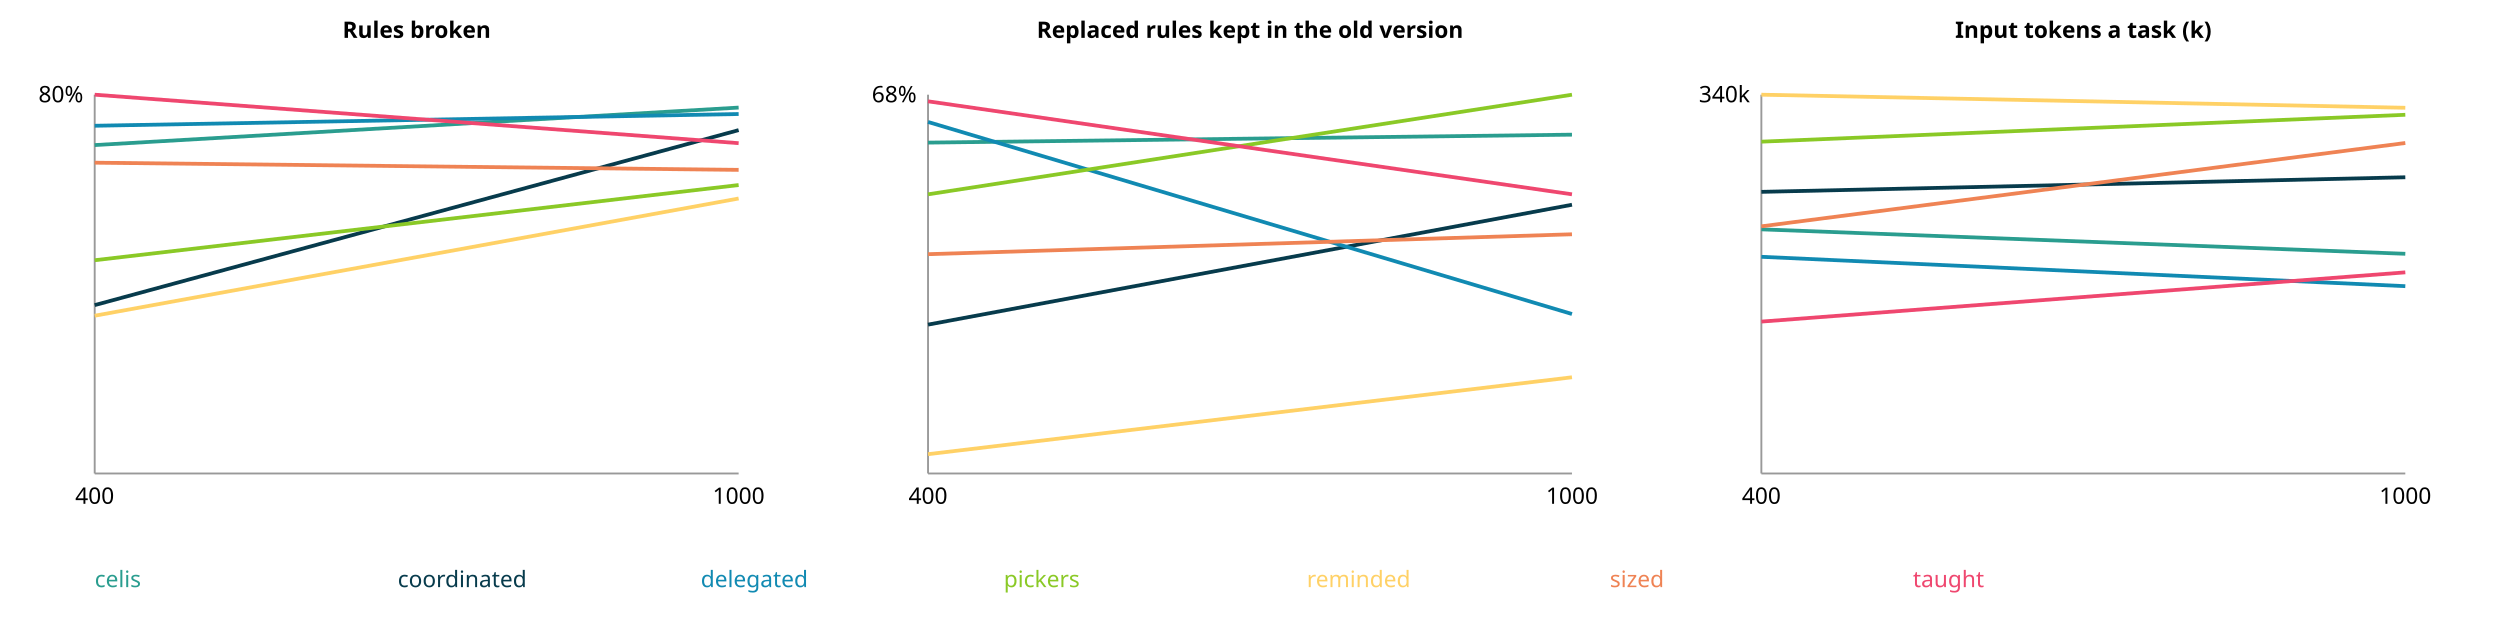
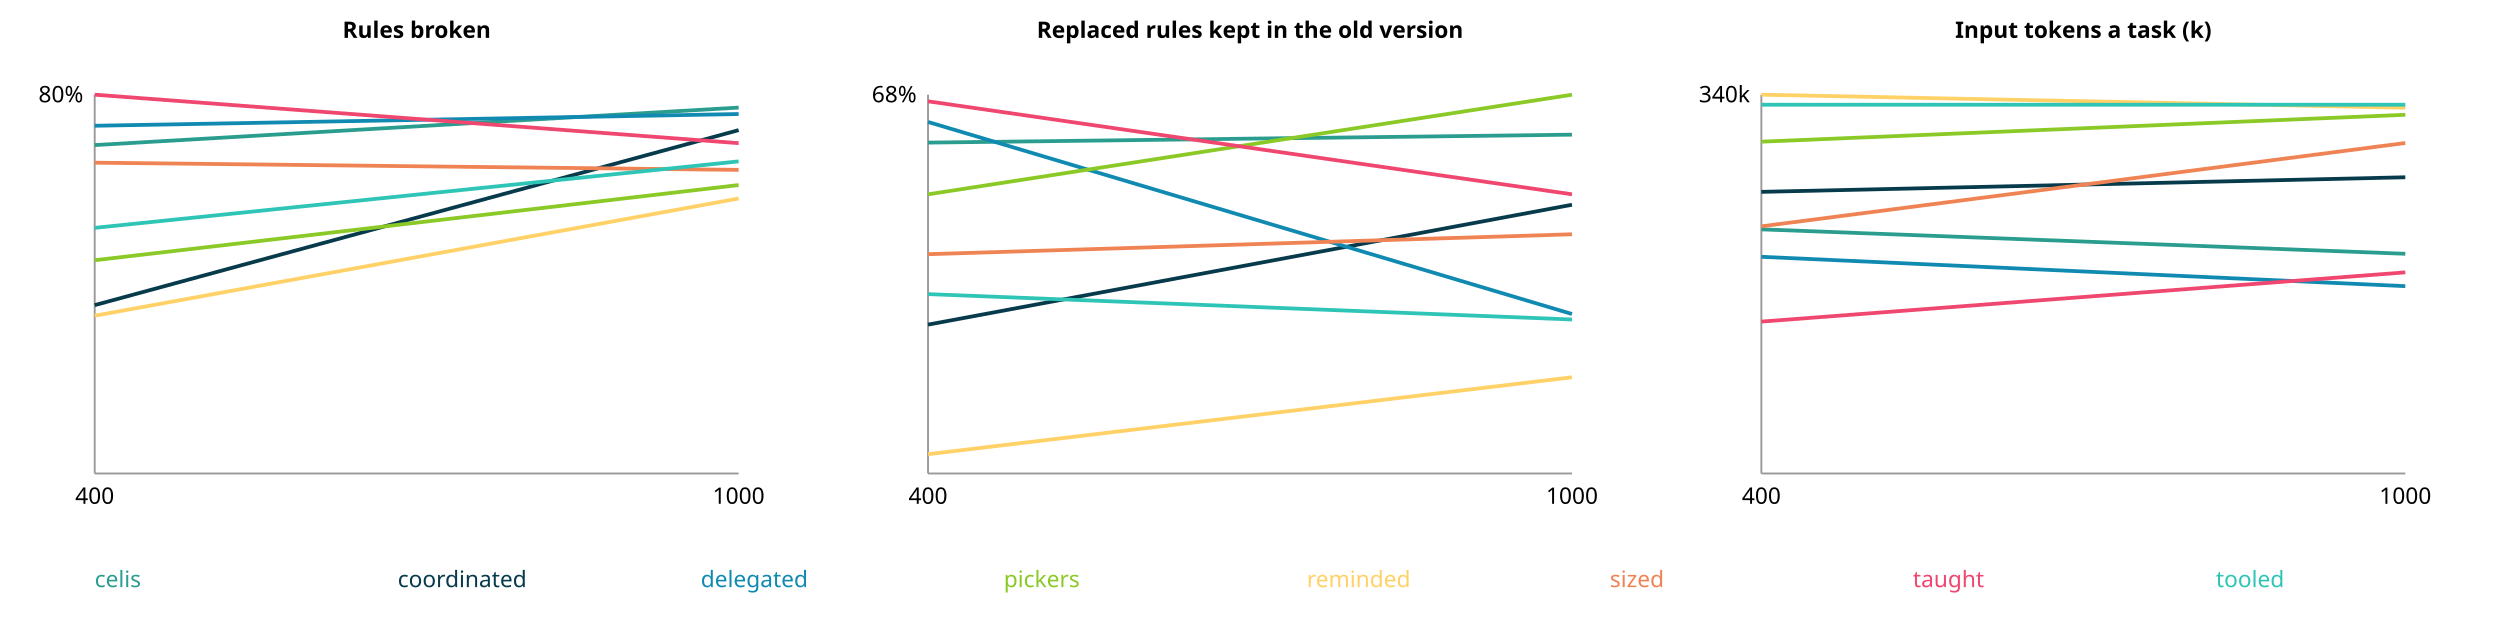
<svg xmlns="http://www.w3.org/2000/svg" width="1320" height="330" font-family="sans-serif" font-size="12">
  <rect width="100%" height="100%" fill="white" />
  <text x="220.0" y="20" text-anchor="middle" font-weight="bold">Rules broken</text>
  <line x1="50" y1="250" x2="390" y2="250" stroke="#999" />
  <line x1="50" y1="50" x2="50" y2="250" stroke="#999" />
  <text x="44" y="54" text-anchor="end">80%</text>
  <text x="50.0" y="266" text-anchor="middle">400</text>
  <text x="390.0" y="266" text-anchor="middle">1000</text>
  <polyline points="50.0,76.6 390.0,56.8" fill="none" stroke="#2a9d8f" stroke-width="2" />
  <polyline points="50.0,161.1 390.0,68.7" fill="none" stroke="#073b4c" stroke-width="2" />
  <polyline points="50.0,66.4 390.0,60.2" fill="none" stroke="#118ab2" stroke-width="2" />
  <polyline points="50.0,137.4 390.0,97.7" fill="none" stroke="#8ac926" stroke-width="2" />
  <polyline points="50.0,166.7 390.0,104.8" fill="none" stroke="#ffd166" stroke-width="2" />
  <polyline points="50.0,85.9 390.0,89.7" fill="none" stroke="#ef8354" stroke-width="2" />
  <polyline points="50.0,50.0 390.0,75.6" fill="none" stroke="#ef476f" stroke-width="2" />
+   <polyline points="50.0,120.3 390.0,85.2" fill="none" stroke="#2ec4b6" stroke-width="2" />
  <text x="660.0" y="20" text-anchor="middle" font-weight="bold">Replaced rules kept in the old version</text>
  <line x1="490" y1="250" x2="830" y2="250" stroke="#999" />
  <line x1="490" y1="50" x2="490" y2="250" stroke="#999" />
  <text x="484" y="54" text-anchor="end">68%</text>
  <text x="490.0" y="266" text-anchor="middle">400</text>
  <text x="830.0" y="266" text-anchor="middle">1000</text>
  <polyline points="490.0,75.3 830.0,71.1" fill="none" stroke="#2a9d8f" stroke-width="2" />
  <polyline points="490.0,171.4 830.0,108.1" fill="none" stroke="#073b4c" stroke-width="2" />
  <polyline points="490.0,64.4 830.0,165.8" fill="none" stroke="#118ab2" stroke-width="2" />
  <polyline points="490.0,102.6 830.0,50.0" fill="none" stroke="#8ac926" stroke-width="2" />
  <polyline points="490.0,239.8 830.0,199.2" fill="none" stroke="#ffd166" stroke-width="2" />
  <polyline points="490.0,134.2 830.0,123.7" fill="none" stroke="#ef8354" stroke-width="2" />
  <polyline points="490.0,53.5 830.0,102.6" fill="none" stroke="#ef476f" stroke-width="2" />
+   <polyline points="490.0,155.3 830.0,168.7" fill="none" stroke="#2ec4b6" stroke-width="2" />
  <text x="1100.0" y="20" text-anchor="middle" font-weight="bold">Input tokens a task (k)</text>
  <line x1="930" y1="250" x2="1270" y2="250" stroke="#999" />
  <line x1="930" y1="50" x2="930" y2="250" stroke="#999" />
  <text x="924" y="54" text-anchor="end">340k</text>
  <text x="930.0" y="266" text-anchor="middle">400</text>
  <text x="1270.0" y="266" text-anchor="middle">1000</text>
  <polyline points="930.0,121.1 1270.0,134.0" fill="none" stroke="#2a9d8f" stroke-width="2" />
  <polyline points="930.0,101.3 1270.0,93.6" fill="none" stroke="#073b4c" stroke-width="2" />
  <polyline points="930.0,135.6 1270.0,151.1" fill="none" stroke="#118ab2" stroke-width="2" />
  <polyline points="930.0,74.8 1270.0,60.6" fill="none" stroke="#8ac926" stroke-width="2" />
  <polyline points="930.0,50.0 1270.0,56.9" fill="none" stroke="#ffd166" stroke-width="2" />
  <polyline points="930.0,119.5 1270.0,75.5" fill="none" stroke="#ef8354" stroke-width="2" />
  <polyline points="930.0,169.8 1270.0,143.8" fill="none" stroke="#ef476f" stroke-width="2" />
+   <polyline points="930.0,55.3 1270.0,55.3" fill="none" stroke="#2ec4b6" stroke-width="2" />
  <text x="50" y="310" fill="#2a9d8f">celis</text>
  <text x="210" y="310" fill="#073b4c">coordinated</text>
  <text x="370" y="310" fill="#118ab2">delegated</text>
  <text x="530" y="310" fill="#8ac926">pickers</text>
  <text x="690" y="310" fill="#ffd166">reminded</text>
  <text x="850" y="310" fill="#ef8354">sized</text>
  <text x="1010" y="310" fill="#ef476f">taught</text>
+   <text x="1170" y="310" fill="#2ec4b6">tooled</text>
</svg>
